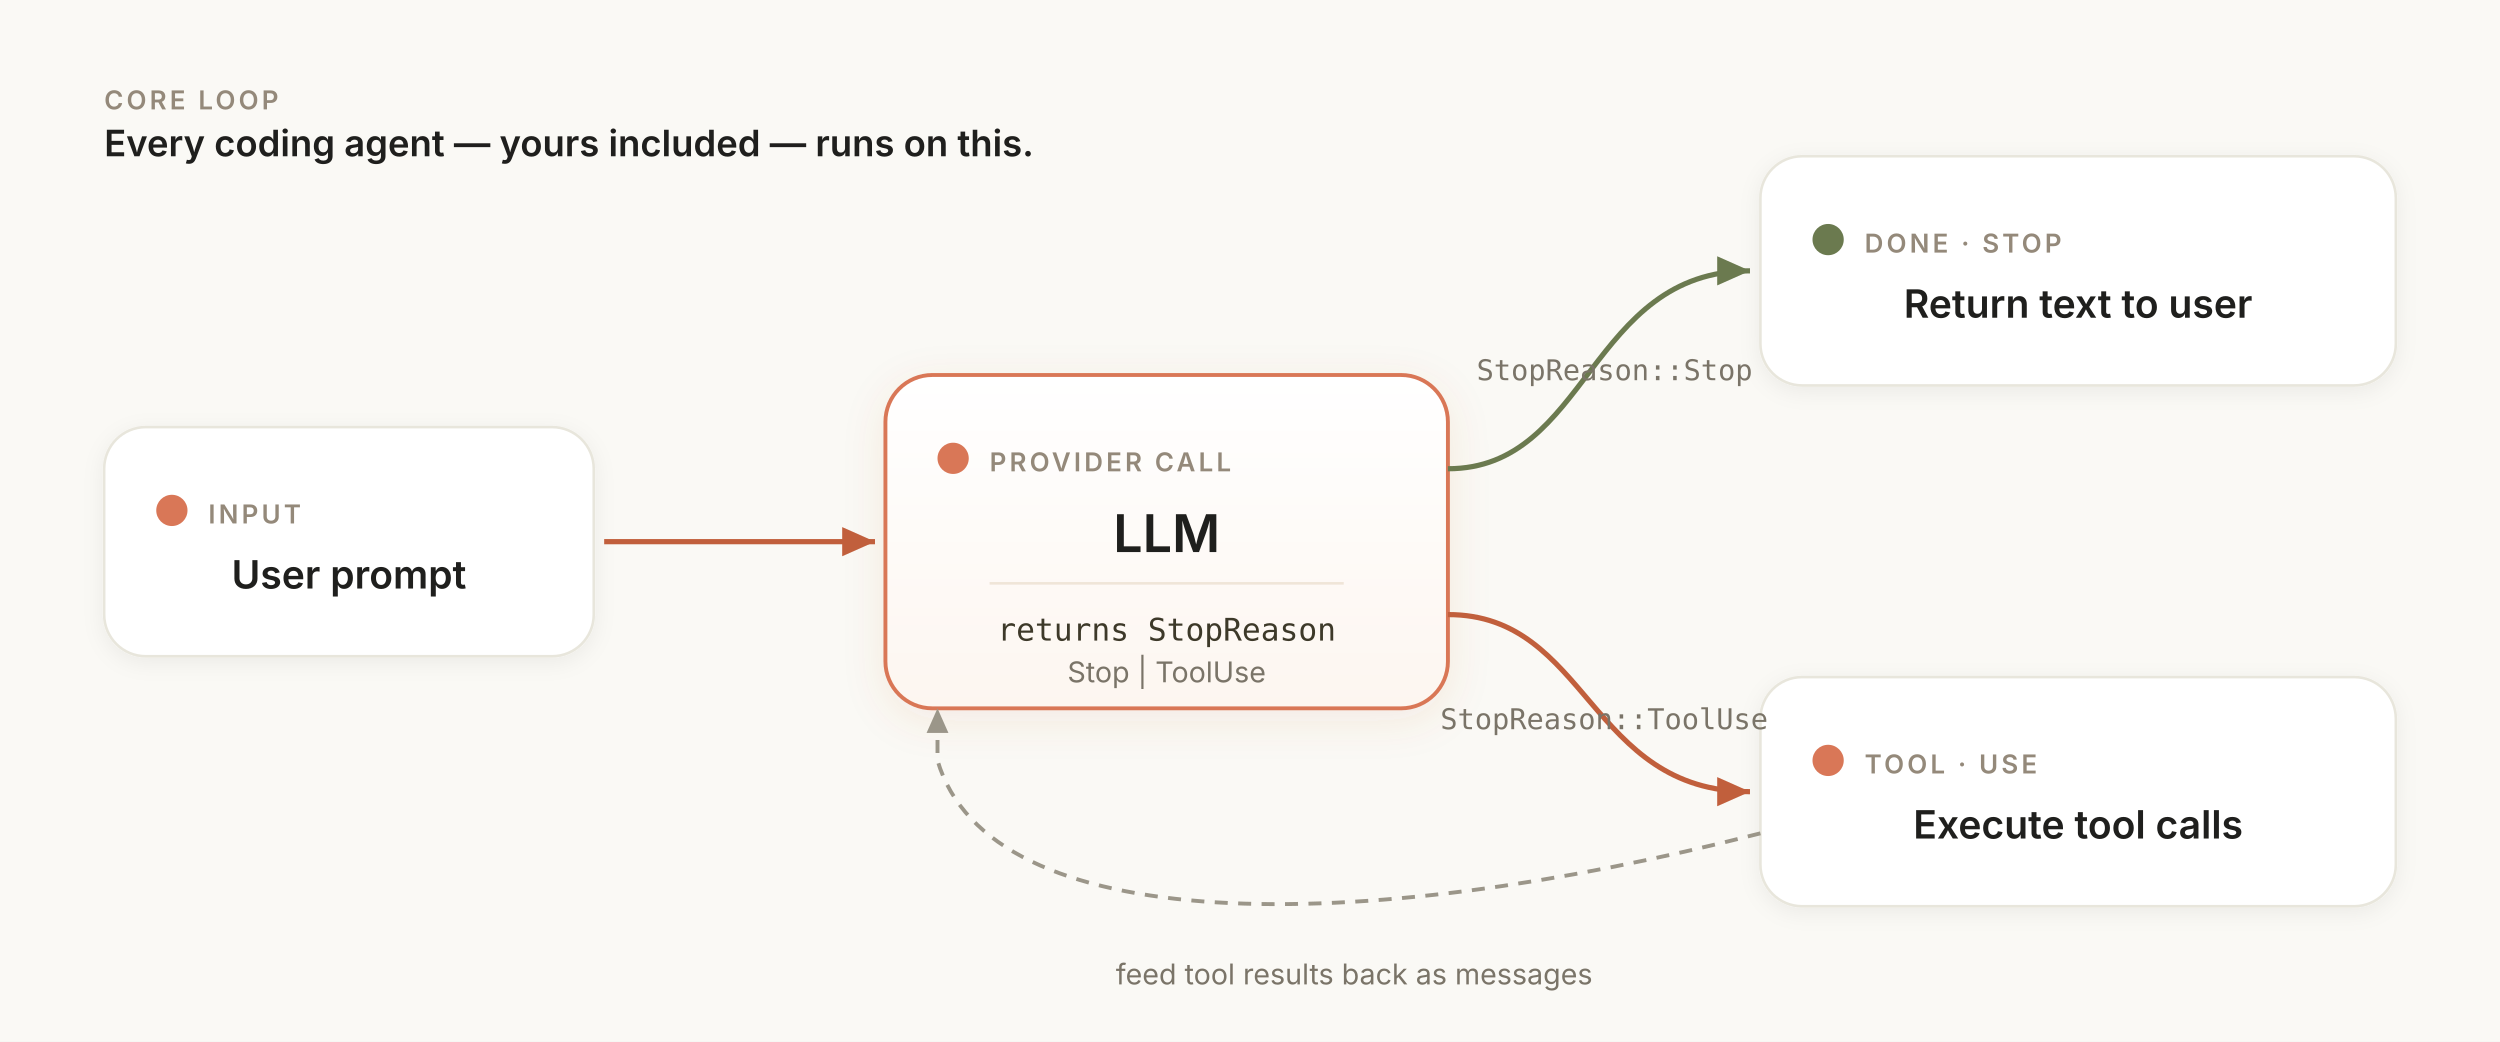
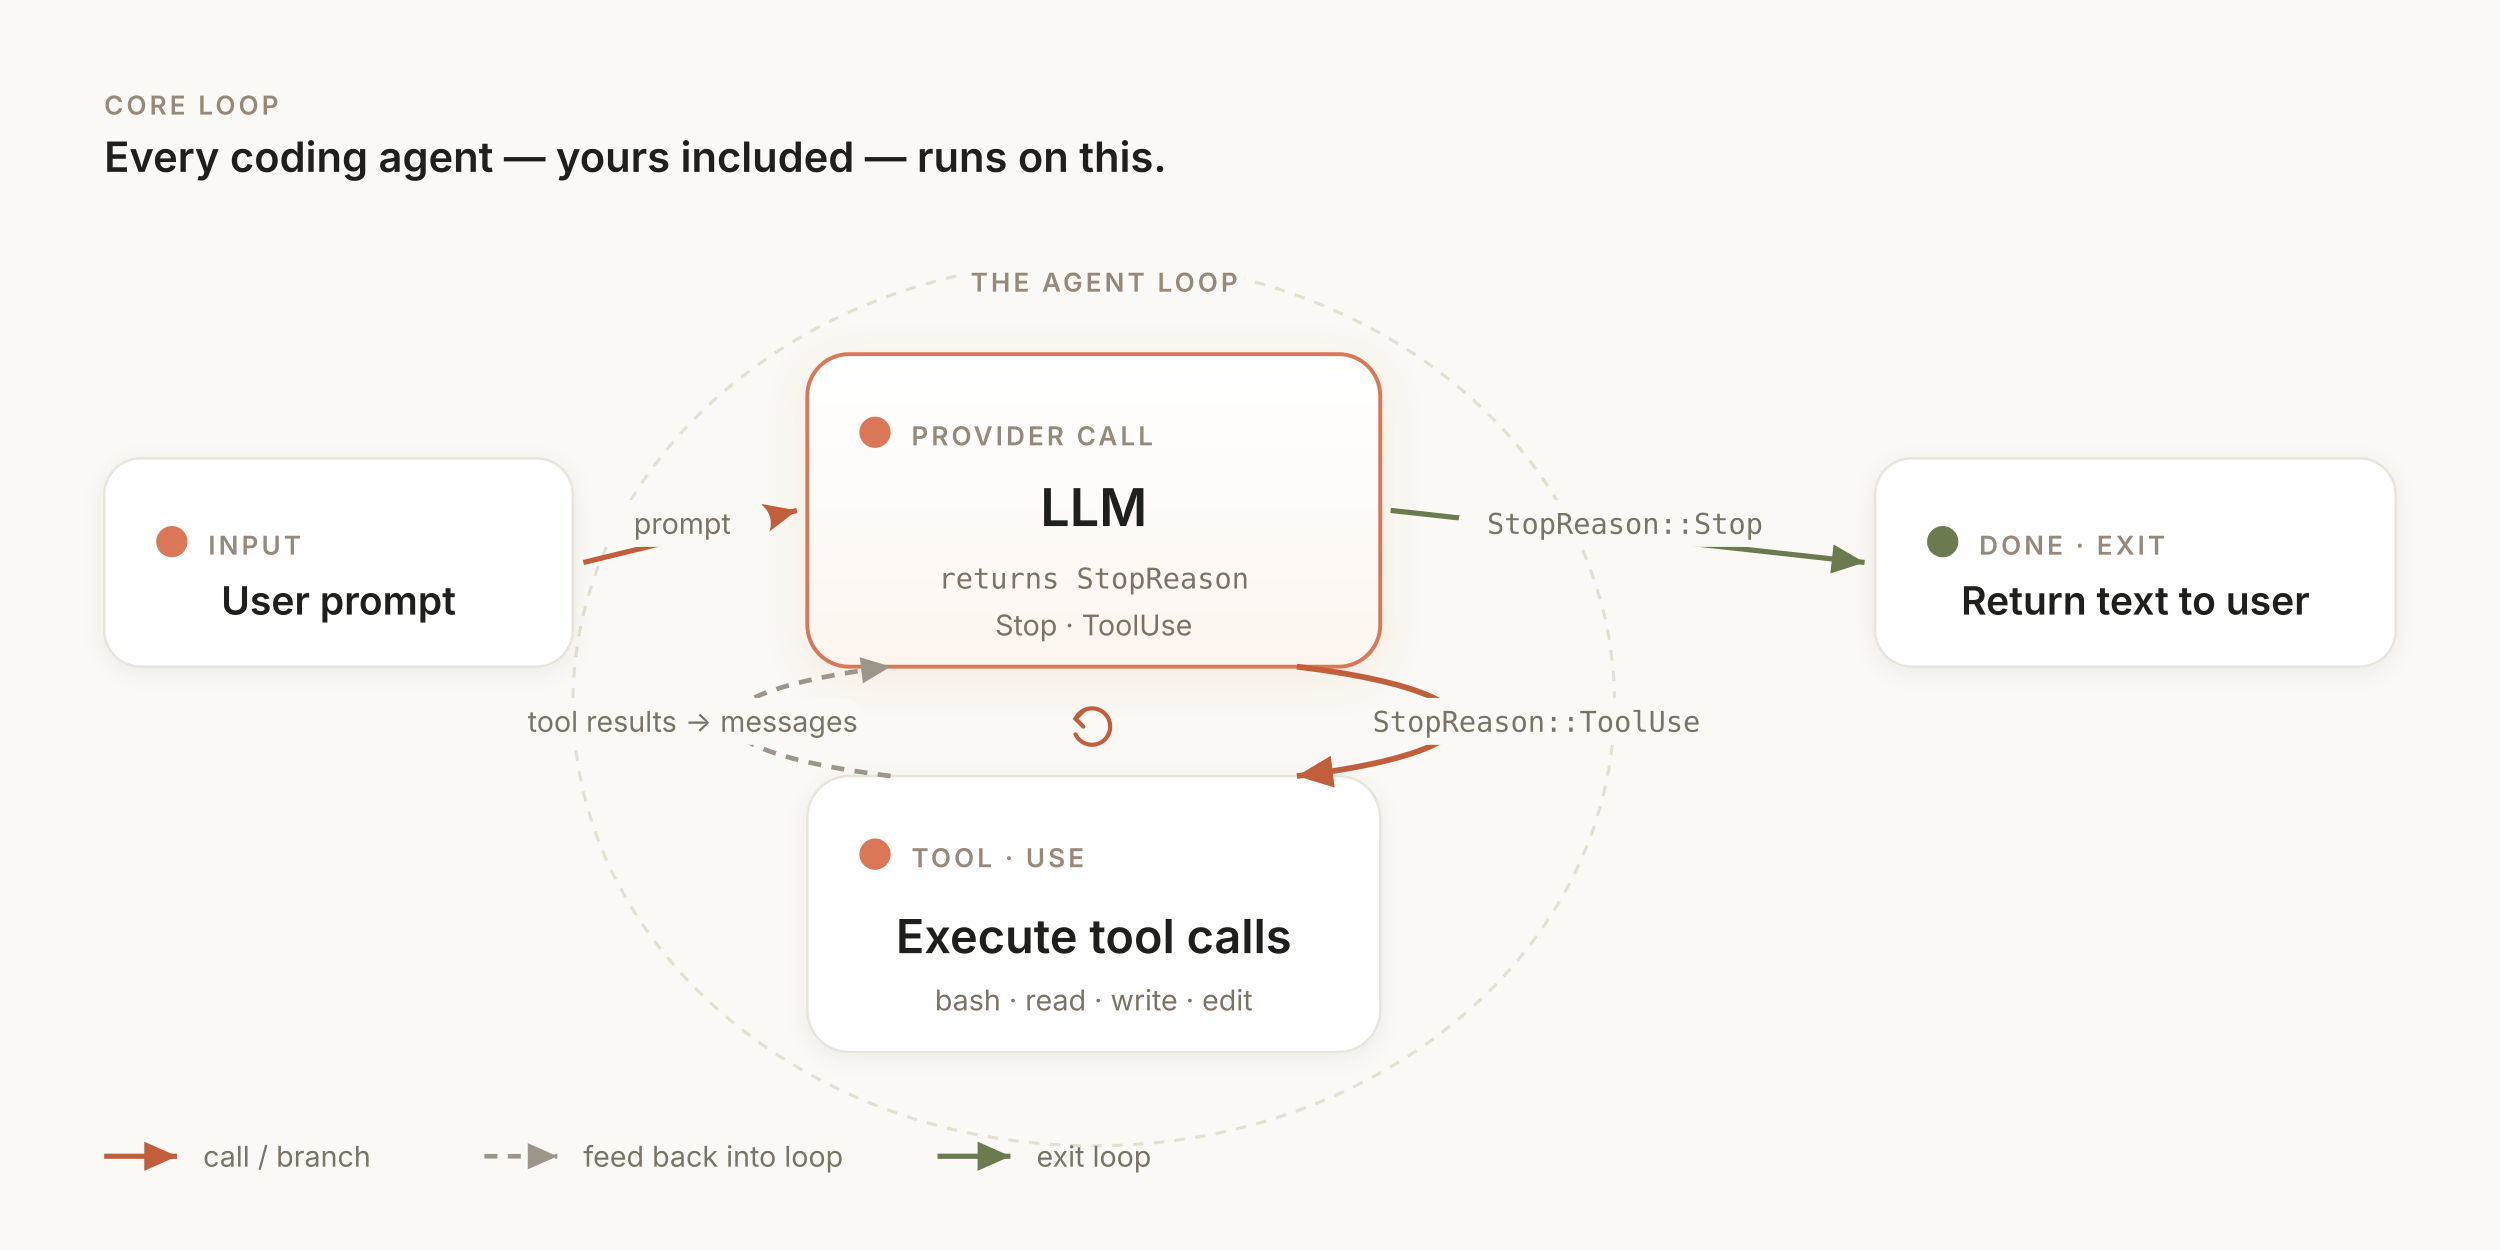
- <svg xmlns="http://www.w3.org/2000/svg" viewBox="0 0 960 400" width="960" height="400">
+ <svg xmlns="http://www.w3.org/2000/svg" viewBox="0 0 960 480" width="960" height="480">
  <style>
    .f { font-family: -apple-system, BlinkMacSystemFont, 'Inter', 'Segoe UI', 'Helvetica Neue', Arial, sans-serif; }
    .title { fill: #1f1f1d; font-weight: 600; }
    .body { fill: #3d3929; font-weight: 500; }
    .sub { fill: #7a7468; font-weight: 400; }
    .label { fill: #94897a; font-weight: 600; letter-spacing: 0.12em; }
    .mono { font-family: 'SF Mono', 'Menlo', 'Consolas', monospace; }
  </style>
  <defs>
    <filter id="soft" x="-20%" y="-20%" width="140%" height="140%">
      <feDropShadow dx="0" dy="2" stdDeviation="4" flood-color="#1f1f1d" flood-opacity="0.06" />
    </filter>
    <filter id="soft-strong" x="-20%" y="-20%" width="140%" height="140%">
      <feDropShadow dx="0" dy="4" stdDeviation="8" flood-color="#c15f3c" flood-opacity="0.10" />
    </filter>
    <linearGradient id="llm-grad" x1="0" y1="0" x2="0" y2="1">
      <stop offset="0" stop-color="#ffffff" />
      <stop offset="1" stop-color="#fdf6f0" />
    </linearGradient>
    <marker id="arr-accent" viewBox="0 0 10 10" refX="9" refY="5" markerWidth="7" markerHeight="7" orient="auto">
      <path d="M 0 1 L 9 5 L 0 9 z" fill="#c15f3c" />
    </marker>
    <marker id="arr-muted" viewBox="0 0 10 10" refX="9" refY="5" markerWidth="7" markerHeight="7" orient="auto">
      <path d="M 0 1 L 9 5 L 0 9 z" fill="#9b9689" />
    </marker>
    <marker id="arr-sage" viewBox="0 0 10 10" refX="9" refY="5" markerWidth="7" markerHeight="7" orient="auto">
      <path d="M 0 1 L 9 5 L 0 9 z" fill="#6b7a4f" />
    </marker>
  </defs>
-   <rect width="960" height="400" fill="#faf9f5" />
+   <rect width="960" height="480" fill="#faf9f5" />
+   <text x="40" y="44" class="f label" font-size="10">CORE LOOP</text>
+   <text x="40" y="66" class="f title" font-size="16">Every coding agent — yours included — runs on this.</text>
+   <ellipse cx="420" cy="270" rx="200" ry="170" fill="none" stroke="#e3dfd1" stroke-width="1.2" stroke-dasharray="4,4" />
+   <rect x="370" y="98" width="108" height="20" rx="10" fill="#faf9f5" />
+   <text x="424" y="112" text-anchor="middle" class="f label" font-size="10">THE AGENT LOOP</text>
+   <g filter="url(#soft-strong)">
+     <rect x="310" y="136" width="220" height="120" rx="16" fill="url(#llm-grad)" stroke="#d97757" stroke-width="1.5" />
+   </g>
+   <circle cx="336" cy="166" r="6" fill="#d97757" />
+   <text x="350" y="171" class="f label" font-size="10" fill="#c15f3c">PROVIDER CALL</text>
+   <text x="420" y="202" text-anchor="middle" class="f title" font-size="20">LLM</text>
+   <text x="420" y="226" text-anchor="middle" class="f mono sub" font-size="11">returns StopReason</text>
+   <text x="420" y="244" text-anchor="middle" class="f sub" font-size="11">Stop · ToolUse</text>
  <g filter="url(#soft)">
-     <rect x="40" y="164" width="188" height="88" rx="16" fill="#ffffff" stroke="#e8e6dc" stroke-width="1" />
+     <rect x="310" y="298" width="220" height="106" rx="16" fill="#ffffff" stroke="#e8e6dc" stroke-width="1" />
  </g>
-   <circle cx="66" cy="196" r="6" fill="#d97757" />
-   <text x="80" y="201" class="f label" font-size="10">INPUT</text>
-   <text x="134" y="226" text-anchor="middle" class="f title" font-size="15">User prompt</text>
-   <g filter="url(#soft-strong)">
-     <rect x="340" y="144" width="216" height="128" rx="18" fill="url(#llm-grad)" stroke="#d97757" stroke-width="1.5" />
+   <circle cx="336" cy="328" r="6" fill="#d97757" />
+   <text x="350" y="333" class="f label" font-size="10" fill="#c15f3c">TOOL · USE</text>
+   <text x="420" y="366" text-anchor="middle" class="f title" font-size="18">Execute tool calls</text>
+   <text x="420" y="388" text-anchor="middle" class="f sub" font-size="11">bash · read · write · edit</text>
+   <g filter="url(#soft)">
+     <rect x="40" y="176" width="180" height="80" rx="14" fill="#ffffff" stroke="#e8e6dc" stroke-width="1" />
  </g>
-   <circle cx="366" cy="176" r="6" fill="#d97757" />
-   <text x="380" y="181" class="f label" font-size="10" fill="#c15f3c">PROVIDER CALL</text>
-   <text x="448" y="212" text-anchor="middle" class="f title" font-size="20">LLM</text>
-   <line x1="380" y1="224" x2="516" y2="224" stroke="#f0e5d8" stroke-width="1" />
-   <text x="448" y="246" text-anchor="middle" class="f mono body" font-size="12">returns StopReason</text>
-   <text x="448" y="262" text-anchor="middle" class="f sub" font-size="11">Stop | ToolUse</text>
+   <circle cx="66" cy="208" r="6" fill="#d97757" />
+   <text x="80" y="213" class="f label" font-size="10">INPUT</text>
+   <text x="130" y="236" text-anchor="middle" class="f title" font-size="15">User prompt</text>
  <g filter="url(#soft)">
-     <rect x="676" y="60" width="244" height="88" rx="16" fill="#ffffff" stroke="#e8e6dc" stroke-width="1" />
+     <rect x="720" y="176" width="200" height="80" rx="14" fill="#ffffff" stroke="#e8e6dc" stroke-width="1" />
  </g>
-   <circle cx="702" cy="92" r="6" fill="#6b7a4f" />
-   <text x="716" y="97" class="f label" font-size="10" fill="#6b7a4f">DONE · STOP</text>
-   <text x="798" y="122" text-anchor="middle" class="f title" font-size="15">Return text to user</text>
-   <g filter="url(#soft)">
-     <rect x="676" y="260" width="244" height="88" rx="16" fill="#ffffff" stroke="#e8e6dc" stroke-width="1" />
+   <circle cx="746" cy="208" r="6" fill="#6b7a4f" />
+   <text x="760" y="213" class="f label" font-size="10" fill="#6b7a4f">DONE · EXIT</text>
+   <text x="820" y="236" text-anchor="middle" class="f title" font-size="15">Return text to user</text>
+   <line x1="224" y1="216" x2="306" y2="196" stroke="#c15f3c" stroke-width="2" marker-end="url(#arr-accent)" />
+   <rect x="228" y="192" width="68" height="18" rx="9" fill="#faf9f5" />
+   <text x="262" y="205" text-anchor="middle" class="f sub" font-size="11">prompt</text>
+   <line x1="534" y1="196" x2="716" y2="216" stroke="#6b7a4f" stroke-width="2" marker-end="url(#arr-sage)" />
+   <rect x="560" y="192" width="128" height="18" rx="9" fill="#faf9f5" />
+   <text x="624" y="205" text-anchor="middle" class="f mono sub" font-size="11" fill="#6b7a4f">StopReason::Stop</text>
+   <path d="M 498 256 C 580 266, 580 288, 498 298" fill="none" stroke="#c15f3c" stroke-width="2.2" marker-end="url(#arr-accent)" />
+   <rect x="536" y="268" width="108" height="18" rx="9" fill="#faf9f5" />
+   <text x="590" y="281" text-anchor="middle" class="f mono sub" font-size="11" fill="#c15f3c">StopReason::ToolUse</text>
+   <path d="M 342 298 C 260 288, 260 266, 342 256" fill="none" stroke="#9b9689" stroke-width="1.8" stroke-dasharray="5,4" marker-end="url(#arr-muted)" />
+   <rect x="200" y="268" width="132" height="18" rx="9" fill="#faf9f5" />
+   <text x="266" y="281" text-anchor="middle" class="f sub" font-size="11">tool results → messages</text>
+   <g transform="translate(420, 278)">
+     <path d="M -7 -2 A 7 7 0 1 1 -7 4" fill="none" stroke="#c15f3c" stroke-width="1.6" stroke-linecap="round" />
+     <path d="M -4 -5 L -7 -2 L -4 1" fill="none" stroke="#c15f3c" stroke-width="1.6" stroke-linecap="round" />
  </g>
-   <circle cx="702" cy="292" r="6" fill="#d97757" />
-   <text x="716" y="297" class="f label" font-size="10" fill="#c15f3c">TOOL · USE</text>
-   <text x="798" y="322" text-anchor="middle" class="f title" font-size="15">Execute tool calls</text>
-   <line x1="232" y1="208" x2="336" y2="208" stroke="#c15f3c" stroke-width="2" marker-end="url(#arr-accent)" />
-   <path d="M 556 180 C 610 180 610 104 672 104" fill="none" stroke="#6b7a4f" stroke-width="2" marker-end="url(#arr-sage)" />
-   <text x="620" y="146" text-anchor="middle" class="f mono sub" font-size="11" fill="#6b7a4f">StopReason::Stop</text>
-   <path d="M 556 236 C 610 236 610 304 672 304" fill="none" stroke="#c15f3c" stroke-width="2" marker-end="url(#arr-accent)" />
-   <text x="616" y="280" text-anchor="middle" class="f mono sub" font-size="11" fill="#c15f3c">StopReason::ToolUse</text>
-   <path d="M 676 320 C 520 360 380 360 360 292 L 360 272" fill="none" stroke="#9b9689" stroke-width="1.5" stroke-dasharray="5,4" marker-end="url(#arr-muted)" />
-   <text x="520" y="378" text-anchor="middle" class="f sub" font-size="11">feed tool results back as messages</text>
-   <g transform="translate(40, 32)">
-     <text x="0" y="10" class="f label" font-size="10">CORE LOOP</text>
-     <text x="0" y="28" class="f title" font-size="14">Every coding agent — yours included — runs on this.</text>
+   <g transform="translate(40, 436)">
+     <line x1="0" y1="8" x2="28" y2="8" stroke="#c15f3c" stroke-width="2" marker-end="url(#arr-accent)" />
+     <text x="38" y="12" class="f sub" font-size="11">call / branch</text>
+     <line x1="146" y1="8" x2="174" y2="8" stroke="#9b9689" stroke-width="1.8" stroke-dasharray="5,4" marker-end="url(#arr-muted)" />
+     <text x="184" y="12" class="f sub" font-size="11">feed back into loop</text>
+     <line x1="320" y1="8" x2="348" y2="8" stroke="#6b7a4f" stroke-width="2" marker-end="url(#arr-sage)" />
+     <text x="358" y="12" class="f sub" font-size="11">exit loop</text>
  </g>
</svg>
